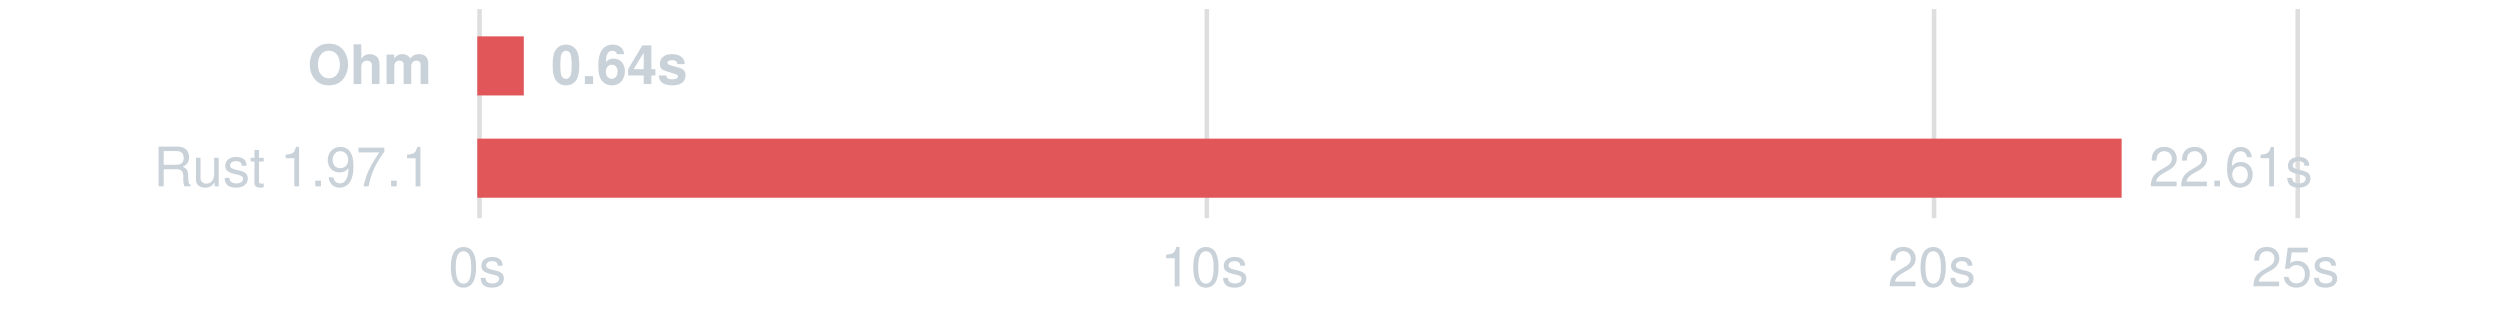
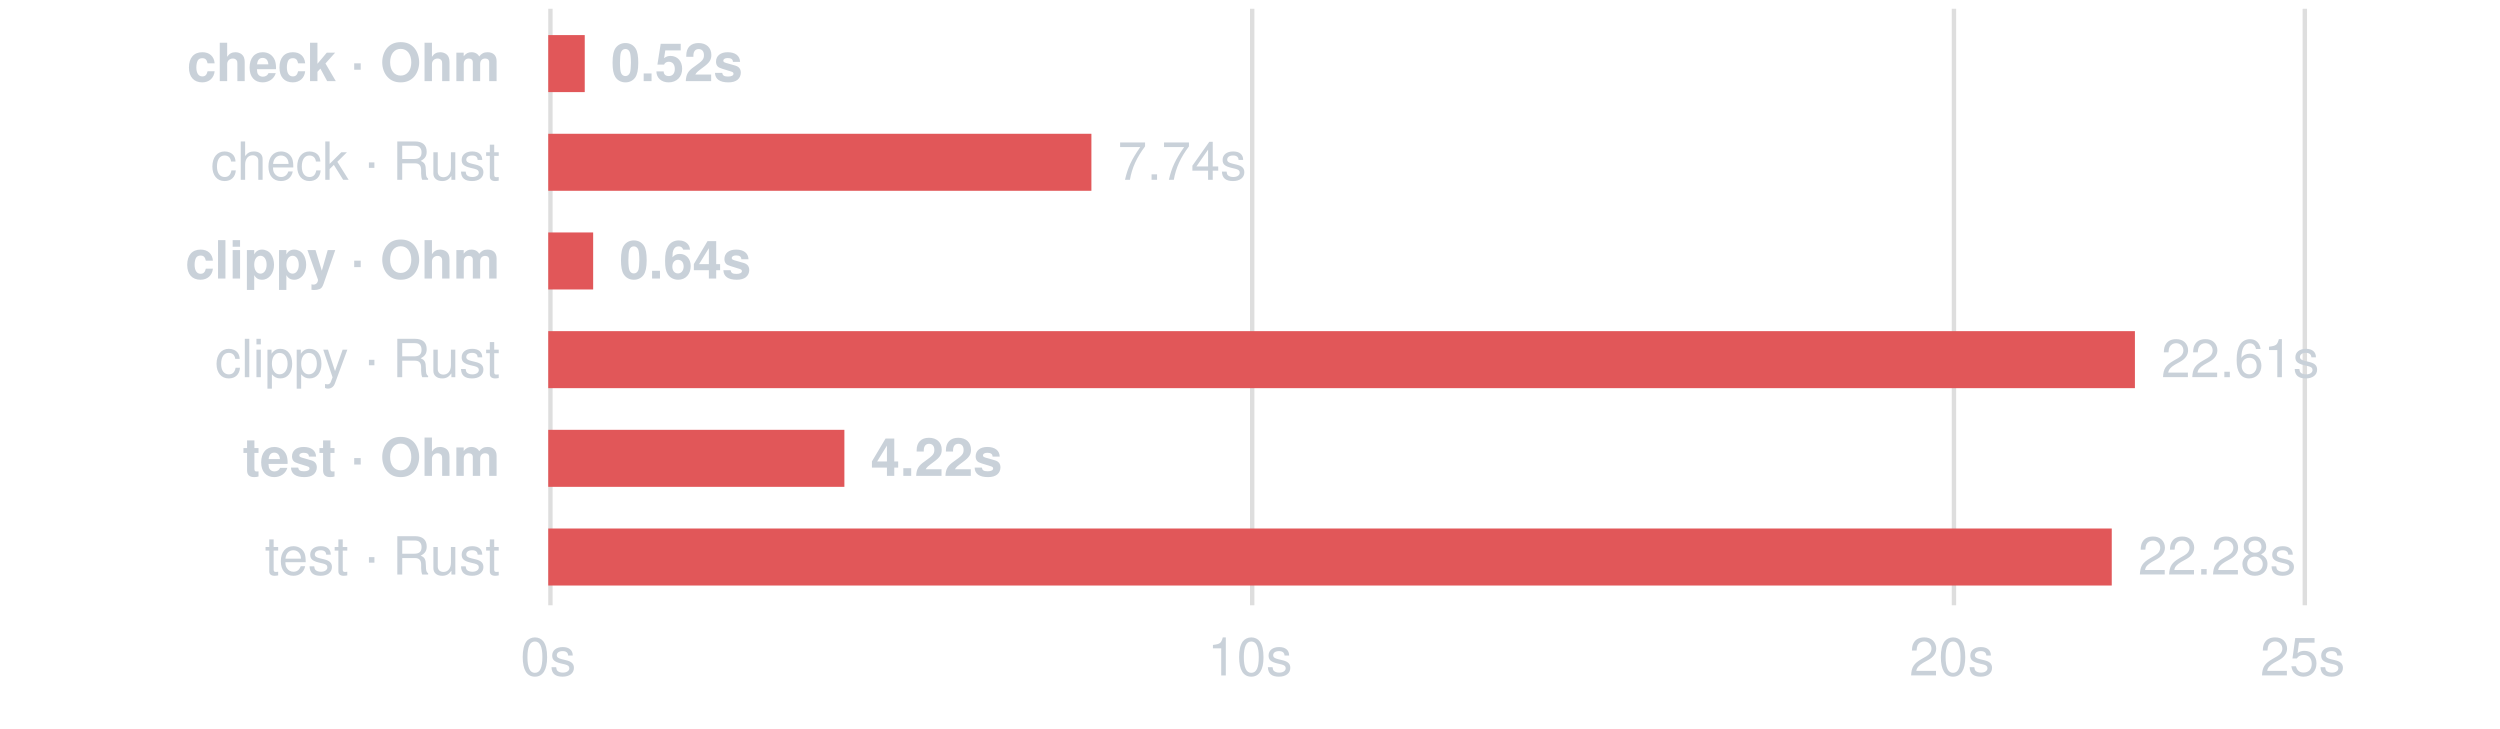
- <svg xmlns="http://www.w3.org/2000/svg" width="550" height="70" viewBox="0 0 550 70" role="img" aria-labelledby="benchmark-title benchmark-description">
+ <svg xmlns="http://www.w3.org/2000/svg" width="570" height="166" viewBox="0 0 570 166" role="img" aria-labelledby="benchmark-title benchmark-description">
  <g font-family="-apple-system,BlinkMacSystemFont,'Segoe UI',Helvetica,Arial,sans-serif,'Apple Color Emoji','Segoe UI Emoji'" font-size="12" fill="#C9D1D9">
    <g aria-hidden="true" fill="none" stroke="rgba(127,127,127,0.25)" stroke-width="1">
-       <path d="M105.5 2v46M265.5 2v46M425.5 2v46M505.5 2v46" />
+       <path d="M125.5 2v136M285.5 2v136M445.5 2v136M525.5 2v136" />
    </g>
-     <g aria-label="Ohm: 0.64 seconds">
-       <text x="95" y="18.5" text-anchor="end" font-weight="bold">Ohm</text>
-       <path d="M105 8h10.24v13h-10.24Z" fill="#E15759" />
-       <text x="121.24" y="18.5" font-weight="bold">0.64s</text>
+     <g aria-label="check with Ohm: 0.52 seconds">
+       <text x="114" y="18.5" text-anchor="end" font-weight="bold">check · Ohm</text>
+       <path d="M125 8h8.32v13h-8.32Z" fill="#E15759" />
+       <text x="139.32" y="18.5" font-weight="bold">0.52s</text>
    </g>
-     <g aria-label="Rust 1.97.1: 22.61 seconds">
-       <text x="95" y="41" text-anchor="end">Rust 1.97.1</text>
-       <path d="M105 30.5h361.76v13h-361.76Z" fill="#E15759" />
-       <text x="472.76" y="41">22.61s</text>
+     <g aria-label="check with Rust 1.97.1: 7.74 seconds">
+       <text x="114" y="41" text-anchor="end">check · Rust</text>
+       <path d="M125 30.5h123.84v13h-123.84Z" fill="#E15759" />
+       <text x="254.84" y="41">7.74s</text>
+     </g>
+     <g aria-label="Clippy with Ohm: 0.64 seconds">
+       <text x="114" y="63.5" text-anchor="end" font-weight="bold">clippy · Ohm</text>
+       <path d="M125 53h10.24v13h-10.24Z" fill="#E15759" />
+       <text x="141.24" y="63.5" font-weight="bold">0.64s</text>
+     </g>
+     <g aria-label="Clippy with Rust 1.97.1: 22.61 seconds">
+       <text x="114" y="86" text-anchor="end">clippy · Rust</text>
+       <path d="M125 75.5h361.76v13h-361.76Z" fill="#E15759" />
+       <text x="492.76" y="86">22.61s</text>
+     </g>
+     <g aria-label="test with Ohm: 4.22 seconds">
+       <text x="114" y="108.5" text-anchor="end" font-weight="bold">test · Ohm</text>
+       <path d="M125 98h67.52v13h-67.52Z" fill="#E15759" />
+       <text x="198.52" y="108.5" font-weight="bold">4.22s</text>
+     </g>
+     <g aria-label="test with Rust 1.97.1: 22.28 seconds">
+       <text x="114" y="131" text-anchor="end">test · Rust</text>
+       <path d="M125 120.5h356.48v13h-356.48Z" fill="#E15759" />
+       <text x="487.48" y="131">22.28s</text>
    </g>
    <g aria-hidden="true" text-anchor="middle">
-       <text x="105" y="63">0s</text>
-       <text x="265" y="63">10s</text>
-       <text x="425" y="63">20s</text>
-       <text x="505" y="63">25s</text>
+       <text x="125" y="154">0s</text>
+       <text x="285" y="154">10s</text>
+       <text x="445" y="154">20s</text>
+       <text x="525" y="154">25s</text>
    </g>
  </g>
</svg>
